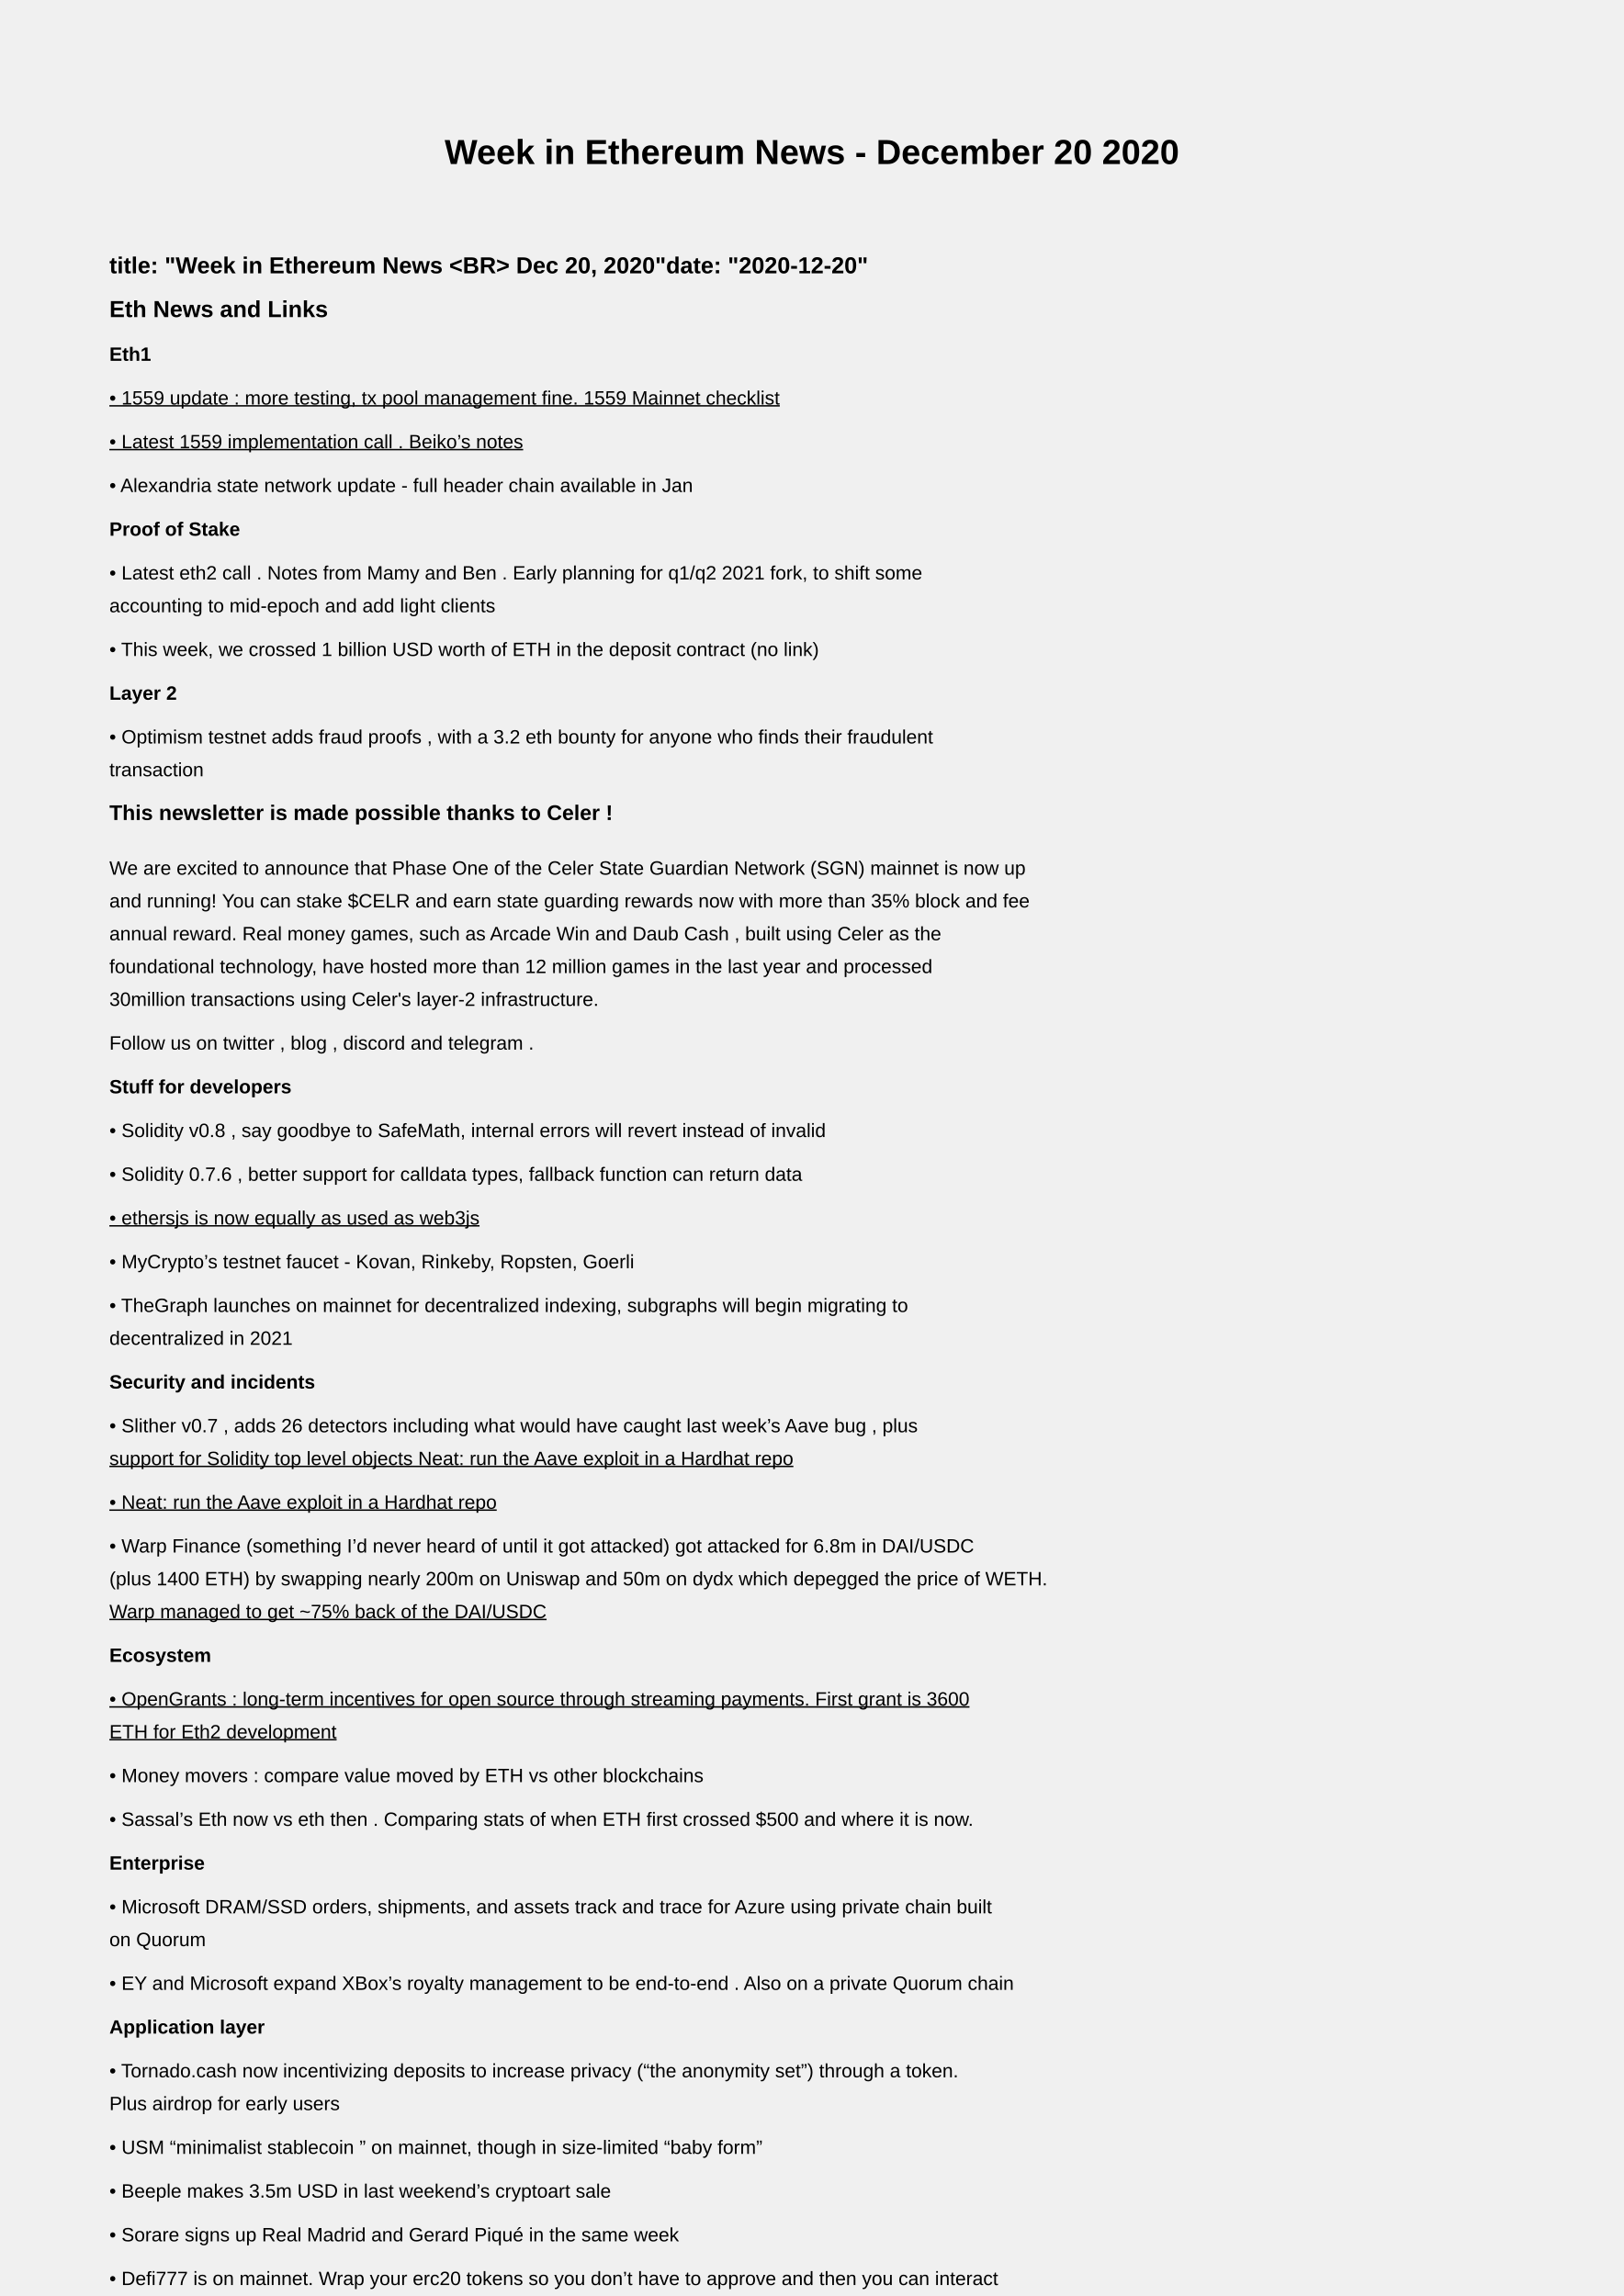
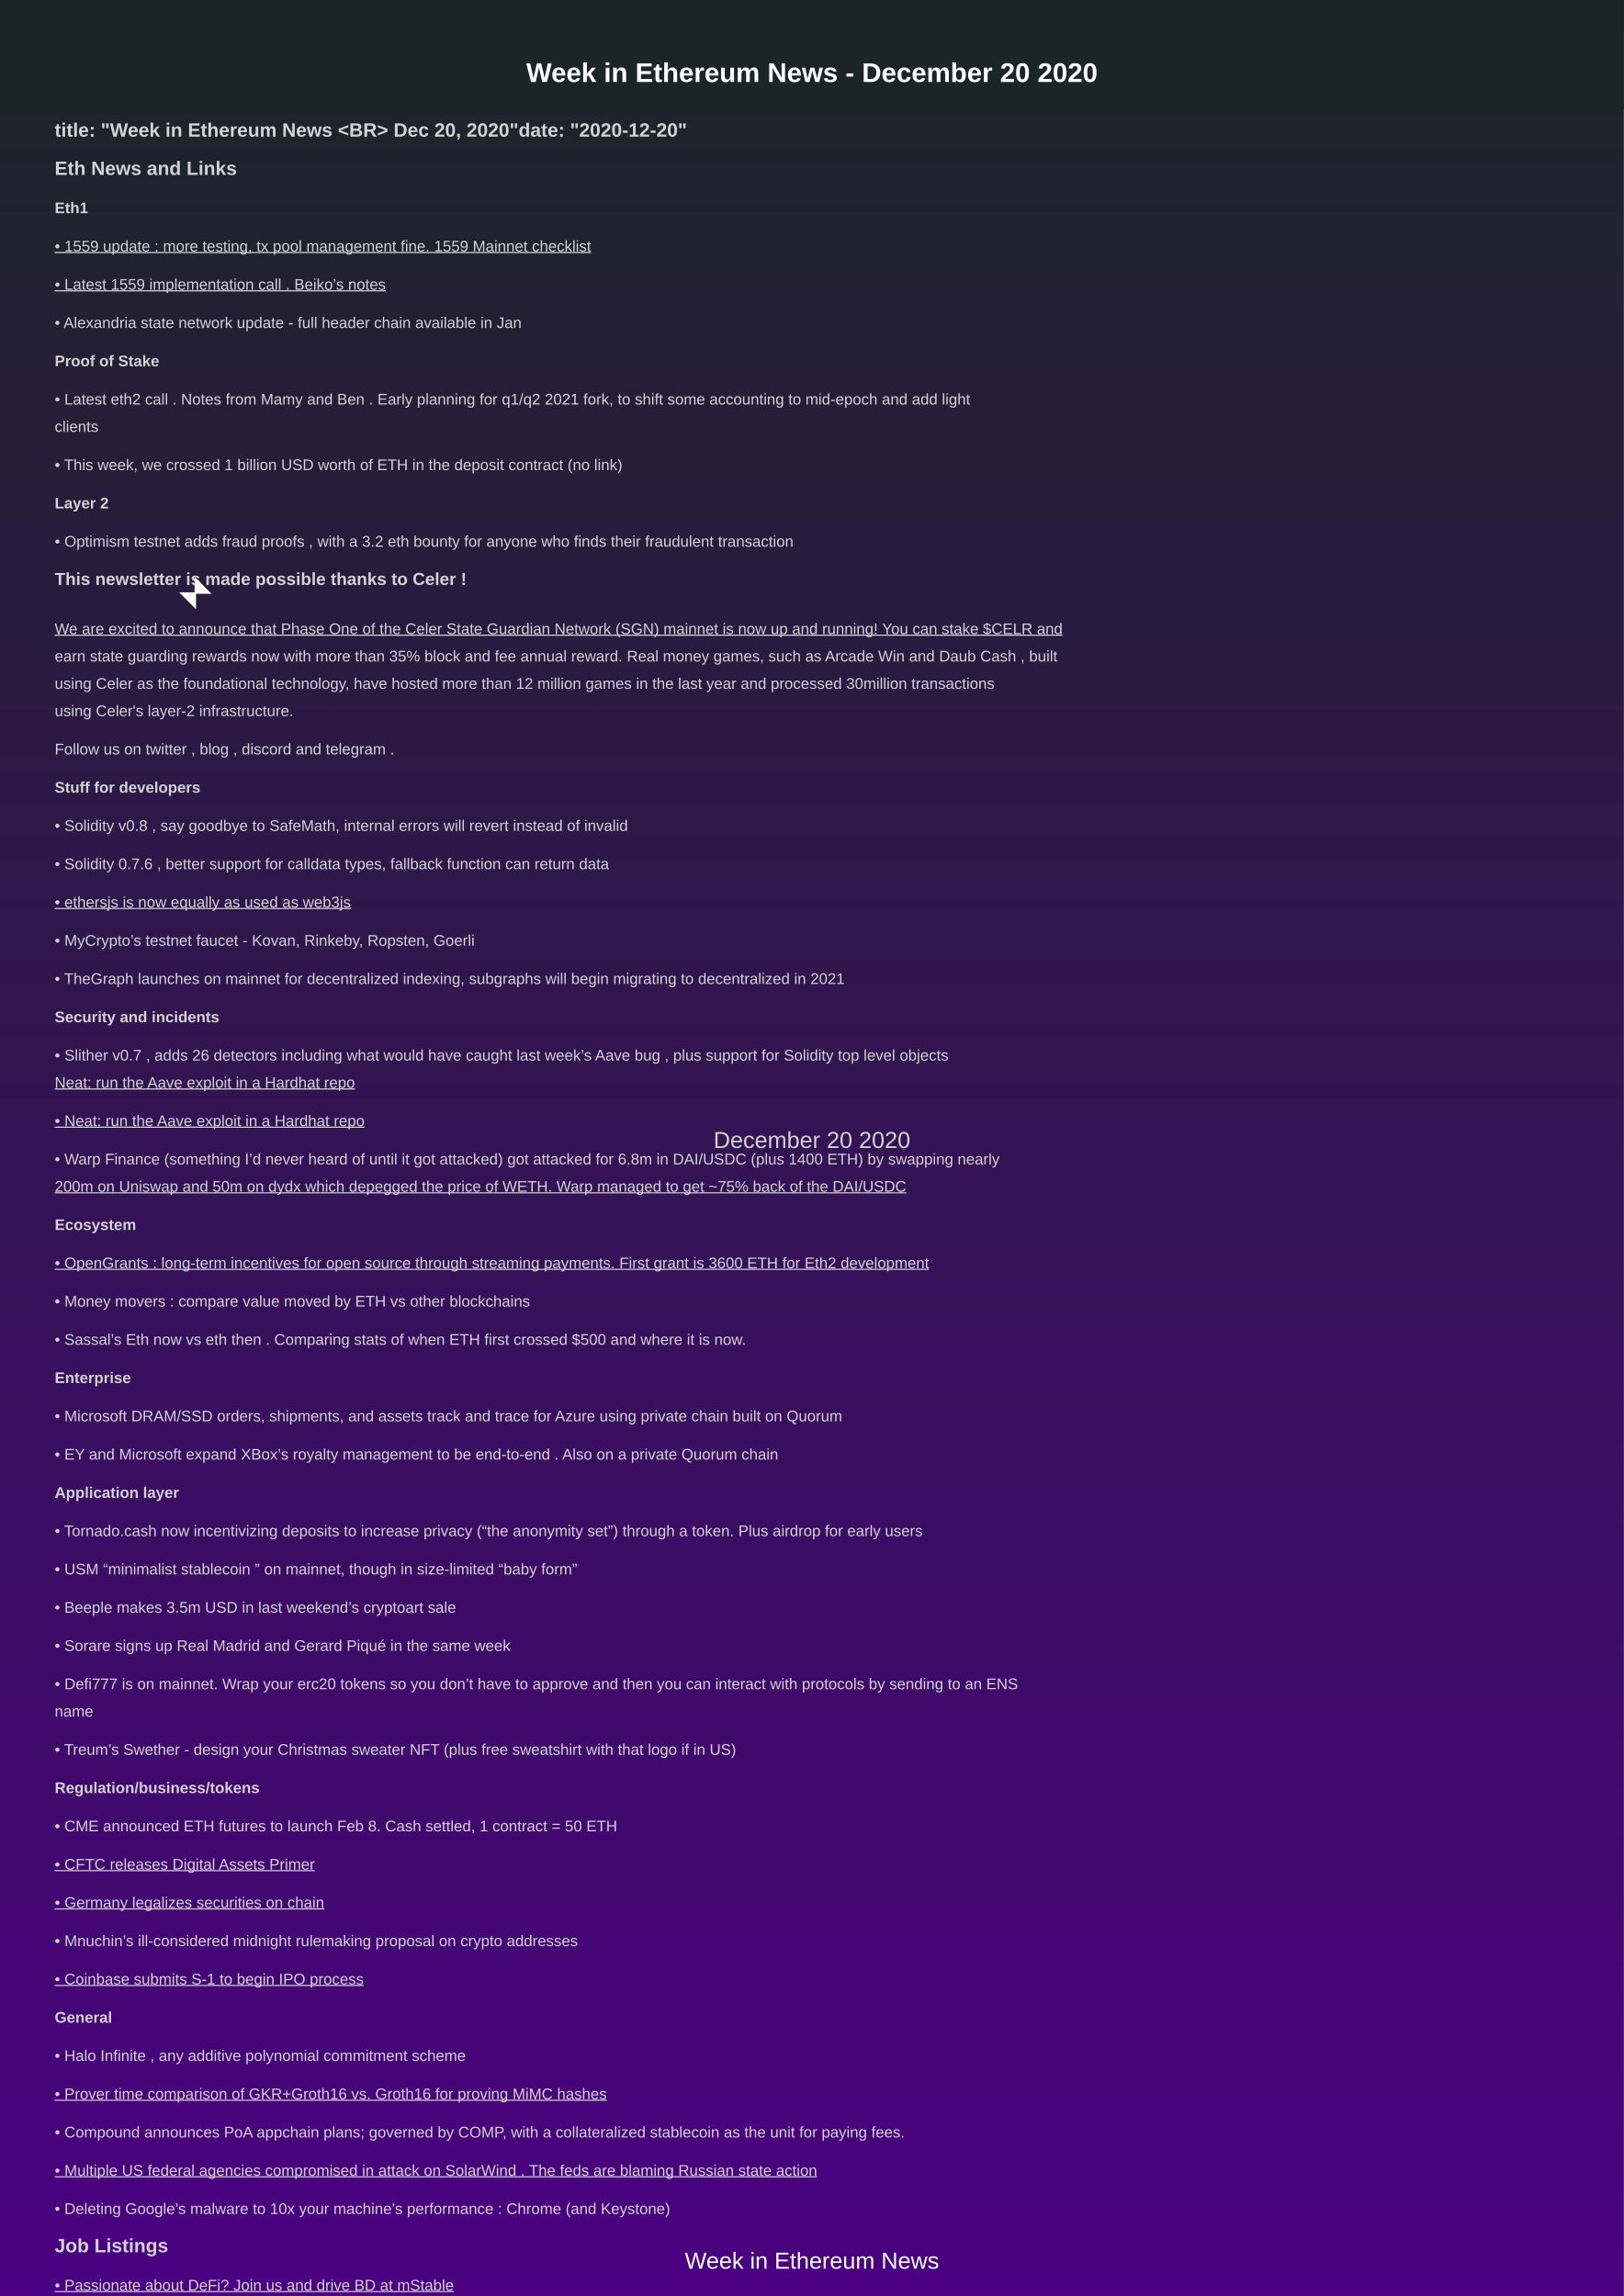
<svg xmlns="http://www.w3.org/2000/svg" width="297mm" height="420mm">
-   <rect width="100%" height="100%" fill="#f0f0f0" />
-   <text x="50%" y="30mm" font-size="18pt" text-anchor="middle" font-family="Arial" font-weight="bold">Week in Ethereum News - December 20 2020</text>
-   <text x="20mm" y="50mm" font-size="12pt" font-family="Arial" font-weight="bold" text-decoration="none">title: "Week in Ethereum News &lt;BR&gt; Dec 20, 2020"
+   <defs>
+     <linearGradient id="bgGradient" x1="0%" y1="0%" x2="0%" y2="100%">
+       <stop offset="0%" style="stop-color:#1c2526;stop-opacity:1" />
+       <stop offset="100%" style="stop-color:#4b0082;stop-opacity:1" />
+     </linearGradient>
+   </defs>
+   <rect width="100%" height="100%" fill="url(#bgGradient)" />
+   <rect x="0" y="0" width="100%" height="20mm" fill="#1c2526" />
+   <text x="50%" y="15mm" font-size="14pt" text-anchor="middle" font-family="Arial" fill="#ffffff" font-weight="bold">Week in Ethereum News - December 20 2020</text>
+   <text x="50%" y="210mm" font-size="12pt" text-anchor="middle" font-family="Arial" fill="#d3d3d3">December 20 2020</text>
+   <text x="10mm" y="25mm" font-size="10pt" font-family="Arial" fill="#d3d3d3" font-weight="bold" text-decoration="none">title: "Week in Ethereum News &lt;BR&gt; Dec 20, 2020"
date: "2020-12-20"</text>
-   <text x="20mm" y="58mm" font-size="12pt" font-family="Arial" font-weight="bold" text-decoration="none">Eth News and Links</text>
-   <text x="20mm" y="66mm" font-size="10pt" font-family="Arial" font-weight="bold" text-decoration="none">Eth1</text>
-   <text x="20mm" y="74mm" font-size="10pt" font-family="Arial" font-weight="normal" text-decoration="underline">• 1559 update : more testing, tx pool management fine. 1559 Mainnet checklist</text>
-   <text x="20mm" y="82mm" font-size="10pt" font-family="Arial" font-weight="normal" text-decoration="underline">• Latest 1559 implementation call . Beiko’s notes</text>
-   <text x="20mm" y="90mm" font-size="10pt" font-family="Arial" font-weight="normal" text-decoration="none">• Alexandria state network update - full header chain available in Jan</text>
-   <text x="20mm" y="98mm" font-size="10pt" font-family="Arial" font-weight="bold" text-decoration="none">Proof of Stake</text>
-   <text x="20mm" y="106mm" font-size="10pt" font-family="Arial" font-weight="normal" text-decoration="none">• Latest eth2 call . Notes from Mamy and Ben . Early planning for q1/q2 2021 fork, to shift some</text>
-   <text x="20mm" y="112mm" font-size="10pt" font-family="Arial" font-weight="normal" text-decoration="none">accounting to mid-epoch and add light clients</text>
-   <text x="20mm" y="120mm" font-size="10pt" font-family="Arial" font-weight="normal" text-decoration="none">• This week, we crossed 1 billion USD worth of ETH in the deposit contract (no link)</text>
-   <text x="20mm" y="128mm" font-size="10pt" font-family="Arial" font-weight="bold" text-decoration="none">Layer 2</text>
-   <text x="20mm" y="136mm" font-size="10pt" font-family="Arial" font-weight="normal" text-decoration="none">• Optimism testnet adds fraud proofs , with a 3.2 eth bounty for anyone who finds their fraudulent</text>
-   <text x="20mm" y="142mm" font-size="10pt" font-family="Arial" font-weight="normal" text-decoration="none">transaction</text>
-   <text x="20mm" y="150mm" font-size="11pt" font-family="Arial" font-weight="bold" text-decoration="none">This newsletter is made possible thanks to Celer !</text>
-   <text x="20mm" y="160mm" font-size="10pt" font-family="Arial" font-weight="normal" text-decoration="none">We are excited to announce that Phase One of the Celer State Guardian Network (SGN) mainnet is now up</text>
-   <text x="20mm" y="166mm" font-size="10pt" font-family="Arial" font-weight="normal" text-decoration="none">and running! You can stake $CELR and earn state guarding rewards now with more than 35% block and fee</text>
-   <text x="20mm" y="172mm" font-size="10pt" font-family="Arial" font-weight="normal" text-decoration="none">annual reward. Real money games, such as Arcade Win and Daub Cash , built using Celer as the</text>
-   <text x="20mm" y="178mm" font-size="10pt" font-family="Arial" font-weight="normal" text-decoration="none">foundational technology, have hosted more than 12 million games in the last year and processed</text>
-   <text x="20mm" y="184mm" font-size="10pt" font-family="Arial" font-weight="normal" text-decoration="none">30million transactions using Celer's layer-2 infrastructure.</text>
-   <text x="20mm" y="192mm" font-size="10pt" font-family="Arial" font-weight="normal" text-decoration="none">Follow us on twitter , blog , discord and telegram .</text>
-   <text x="20mm" y="200mm" font-size="10pt" font-family="Arial" font-weight="bold" text-decoration="none">Stuff for developers</text>
-   <text x="20mm" y="208mm" font-size="10pt" font-family="Arial" font-weight="normal" text-decoration="none">• Solidity v0.8 , say goodbye to SafeMath, internal errors will revert instead of invalid</text>
-   <text x="20mm" y="216mm" font-size="10pt" font-family="Arial" font-weight="normal" text-decoration="none">• Solidity 0.7.6 , better support for calldata types, fallback function can return data</text>
-   <text x="20mm" y="224mm" font-size="10pt" font-family="Arial" font-weight="normal" text-decoration="underline">• ethersjs is now equally as used as web3js</text>
-   <text x="20mm" y="232mm" font-size="10pt" font-family="Arial" font-weight="normal" text-decoration="none">• MyCrypto’s testnet faucet - Kovan, Rinkeby, Ropsten, Goerli</text>
-   <text x="20mm" y="240mm" font-size="10pt" font-family="Arial" font-weight="normal" text-decoration="none">• TheGraph launches on mainnet for decentralized indexing, subgraphs will begin migrating to</text>
-   <text x="20mm" y="246mm" font-size="10pt" font-family="Arial" font-weight="normal" text-decoration="none">decentralized in 2021</text>
-   <text x="20mm" y="254mm" font-size="10pt" font-family="Arial" font-weight="bold" text-decoration="none">Security and incidents</text>
-   <text x="20mm" y="262mm" font-size="10pt" font-family="Arial" font-weight="normal" text-decoration="none">• Slither v0.7 , adds 26 detectors including what would have caught last week’s Aave bug , plus</text>
-   <text x="20mm" y="268mm" font-size="10pt" font-family="Arial" font-weight="normal" text-decoration="underline">support for Solidity top level objects Neat: run the Aave exploit in a Hardhat repo</text>
-   <text x="20mm" y="276mm" font-size="10pt" font-family="Arial" font-weight="normal" text-decoration="underline">• Neat: run the Aave exploit in a Hardhat repo</text>
-   <text x="20mm" y="284mm" font-size="10pt" font-family="Arial" font-weight="normal" text-decoration="none">• Warp Finance (something I’d never heard of until it got attacked) got attacked for 6.8m in DAI/USDC</text>
-   <text x="20mm" y="290mm" font-size="10pt" font-family="Arial" font-weight="normal" text-decoration="none">(plus 1400 ETH) by swapping nearly 200m on Uniswap and 50m on dydx which depegged the price of WETH.</text>
-   <text x="20mm" y="296mm" font-size="10pt" font-family="Arial" font-weight="normal" text-decoration="underline">Warp managed to get ~75% back of the DAI/USDC</text>
-   <text x="20mm" y="304mm" font-size="10pt" font-family="Arial" font-weight="bold" text-decoration="none">Ecosystem</text>
-   <text x="20mm" y="312mm" font-size="10pt" font-family="Arial" font-weight="normal" text-decoration="underline">• OpenGrants : long-term incentives for open source through streaming payments. First grant is 3600</text>
-   <text x="20mm" y="318mm" font-size="10pt" font-family="Arial" font-weight="normal" text-decoration="underline">ETH for Eth2 development</text>
-   <text x="20mm" y="326mm" font-size="10pt" font-family="Arial" font-weight="normal" text-decoration="none">• Money movers : compare value moved by ETH vs other blockchains</text>
-   <text x="20mm" y="334mm" font-size="10pt" font-family="Arial" font-weight="normal" text-decoration="none">• Sassal’s Eth now vs eth then . Comparing stats of when ETH first crossed $500 and where it is now.</text>
-   <text x="20mm" y="342mm" font-size="10pt" font-family="Arial" font-weight="bold" text-decoration="none">Enterprise</text>
-   <text x="20mm" y="350mm" font-size="10pt" font-family="Arial" font-weight="normal" text-decoration="none">• Microsoft DRAM/SSD orders, shipments, and assets track and trace for Azure using private chain built</text>
-   <text x="20mm" y="356mm" font-size="10pt" font-family="Arial" font-weight="normal" text-decoration="none">on Quorum</text>
-   <text x="20mm" y="364mm" font-size="10pt" font-family="Arial" font-weight="normal" text-decoration="none">• EY and Microsoft expand XBox’s royalty management to be end-to-end . Also on a private Quorum chain</text>
-   <text x="20mm" y="372mm" font-size="10pt" font-family="Arial" font-weight="bold" text-decoration="none">Application layer</text>
-   <text x="20mm" y="380mm" font-size="10pt" font-family="Arial" font-weight="normal" text-decoration="none">• Tornado.cash now incentivizing deposits to increase privacy (“the anonymity set”) through a token.</text>
-   <text x="20mm" y="386mm" font-size="10pt" font-family="Arial" font-weight="normal" text-decoration="none">Plus airdrop for early users</text>
-   <text x="20mm" y="394mm" font-size="10pt" font-family="Arial" font-weight="normal" text-decoration="none">• USM “minimalist stablecoin ” on mainnet, though in size-limited “baby form”</text>
-   <text x="20mm" y="402mm" font-size="10pt" font-family="Arial" font-weight="normal" text-decoration="none">• Beeple makes 3.5m USD in last weekend’s cryptoart sale</text>
-   <text x="20mm" y="410mm" font-size="10pt" font-family="Arial" font-weight="normal" text-decoration="none">• Sorare signs up Real Madrid and Gerard Piqué in the same week</text>
-   <text x="20mm" y="418mm" font-size="10pt" font-family="Arial" font-weight="normal" text-decoration="none">• Defi777 is on mainnet. Wrap your erc20 tokens so you don’t have to approve and then you can interact</text>
-   <text x="20mm" y="424mm" font-size="10pt" font-family="Arial" font-weight="normal" text-decoration="none">with protocols by sending to an ENS name</text>
-   <text x="20mm" y="432mm" font-size="10pt" font-family="Arial" font-weight="normal" text-decoration="none">• Treum’s Swether - design your Christmas sweater NFT (plus free sweatshirt with that logo if in US)</text>
-   <text x="20mm" y="440mm" font-size="10pt" font-family="Arial" font-weight="bold" text-decoration="none">Regulation/business/tokens</text>
-   <text x="20mm" y="448mm" font-size="10pt" font-family="Arial" font-weight="normal" text-decoration="none">• CME announced ETH futures to launch Feb 8. Cash settled, 1 contract = 50 ETH</text>
-   <text x="20mm" y="456mm" font-size="10pt" font-family="Arial" font-weight="normal" text-decoration="underline">• CFTC releases Digital Assets Primer</text>
-   <text x="20mm" y="464mm" font-size="10pt" font-family="Arial" font-weight="normal" text-decoration="underline">• Germany legalizes securities on chain</text>
-   <text x="20mm" y="472mm" font-size="10pt" font-family="Arial" font-weight="normal" text-decoration="none">• Mnuchin’s ill-considered midnight rulemaking proposal on crypto addresses</text>
-   <text x="20mm" y="480mm" font-size="10pt" font-family="Arial" font-weight="normal" text-decoration="underline">• Coinbase submits S-1 to begin IPO process</text>
-   <text x="20mm" y="488mm" font-size="10pt" font-family="Arial" font-weight="bold" text-decoration="none">General</text>
-   <text x="20mm" y="496mm" font-size="10pt" font-family="Arial" font-weight="normal" text-decoration="none">• Halo Infinite , any additive polynomial commitment scheme</text>
-   <text x="20mm" y="504mm" font-size="10pt" font-family="Arial" font-weight="normal" text-decoration="underline">• Prover time comparison of GKR+Groth16 vs. Groth16 for proving MiMC hashes</text>
-   <text x="20mm" y="512mm" font-size="10pt" font-family="Arial" font-weight="normal" text-decoration="none">• Compound announces PoA appchain plans; governed by COMP, with a collateralized stablecoin as the</text>
-   <text x="20mm" y="518mm" font-size="10pt" font-family="Arial" font-weight="normal" text-decoration="none">unit for paying fees.</text>
-   <text x="20mm" y="526mm" font-size="10pt" font-family="Arial" font-weight="normal" text-decoration="underline">• Multiple US federal agencies compromised in attack on SolarWind . The feds are blaming Russian state</text>
-   <text x="20mm" y="532mm" font-size="10pt" font-family="Arial" font-weight="normal" text-decoration="underline">action</text>
-   <text x="20mm" y="540mm" font-size="10pt" font-family="Arial" font-weight="normal" text-decoration="none">• Deleting Google’s malware to 10x your machine’s performance : Chrome (and Keystone)</text>
-   <text x="20mm" y="548mm" font-size="12pt" font-family="Arial" font-weight="bold" text-decoration="none">Job Listings</text>
-   <text x="20mm" y="556mm" font-size="10pt" font-family="Arial" font-weight="normal" text-decoration="underline">• Passionate about DeFi? Join us and drive BD at mStable</text>
-   <text x="20mm" y="564mm" font-size="10pt" font-family="Arial" font-weight="normal" text-decoration="underline">• SigmaPrime is hiring a blockchain security engineer</text>
-   <text x="20mm" y="572mm" font-size="10pt" font-family="Arial" font-weight="normal" text-decoration="underline">• 0x looking for devs of all types and a Matcha marketing manager</text>
-   <text x="20mm" y="580mm" font-size="10pt" font-family="Arial" font-weight="normal" text-decoration="underline">• Chainlink Labs is looking for a DevOps Engineer (Monitoring)</text>
-   <text x="20mm" y="588mm" font-size="10pt" font-family="Arial" font-weight="normal" text-decoration="none">• Nexus Mutual: experienced Solidity dev in Euro timezones</text>
-   <text x="20mm" y="596mm" font-size="10pt" font-family="Arial" font-weight="normal" text-decoration="none">Want your job listing here ? $250 per line (~75 character limit including spaces), payable in ETH (or</text>
-   <text x="20mm" y="602mm" font-size="10pt" font-family="Arial" font-weight="normal" text-decoration="none">250 DAI or 250 USDC) to evan.ethereum.eth. Questions? thecryptonewspodcast at-gmail</text>
-   <text x="20mm" y="610mm" font-size="10pt" font-family="Arial" font-weight="normal" text-decoration="none">If you’re wondering “ why didn’t my post make it into Week in Ethereum News ,” then please put it on</text>
-   <text x="20mm" y="616mm" font-size="10pt" font-family="Arial" font-weight="normal" text-decoration="none">an Ethereum subreddit; emails/DMs are not part of my workflow.</text>
-   <text x="20mm" y="624mm" font-size="10pt" font-family="Arial" font-weight="normal" text-decoration="none">Please click the following if you’re interested in sponsoring the newsletter .</text>
-   <text x="20mm" y="632mm" font-size="10pt" font-family="Arial" font-weight="normal" text-decoration="underline">Follow the newsletter on twitter: @WeekinEthNews</text>
-   <text x="20mm" y="640mm" font-size="10pt" font-family="Arial" font-weight="normal" text-decoration="underline">Permalink for this week’s issue: https://weekinethereumnews.com/week-in-ethereum-news-dec-20-2020/</text>
-   <text x="20mm" y="648mm" font-size="12pt" font-family="Arial" font-weight="bold" text-decoration="none">Dates of Note</text>
-   <text x="20mm" y="656mm" font-size="10pt" font-family="Arial" font-weight="bold" text-decoration="none">Upcoming dates of note ( new/changes in bold ) :</text>
-   <text x="20mm" y="664mm" font-size="10pt" font-family="Arial" font-weight="normal" text-decoration="underline">• Dec 22 - Deadline to apply for proof of stake community grants</text>
-   <text x="20mm" y="672mm" font-size="10pt" font-family="Arial" font-weight="bold" text-decoration="none">• Jan 15 - Feb 7 - ETHGlobal’s Market Make hackathon</text>
-   <text x="20mm" y="680mm" font-size="10pt" font-family="Arial" font-weight="normal" text-decoration="none">• Feb 5-12 - ETHDenver (virtual)</text>
-   <text x="20mm" y="688mm" font-size="10pt" font-family="Arial" font-weight="normal" text-decoration="none">• Apr 6-8 - EthCC4 (Paris)</text>
-   <text x="20mm" y="696mm" font-size="10pt" font-family="Arial" font-weight="bold" text-decoration="none">Did you get forwarded this newsletter? Sign up to receive it weekly</text>
+   <text x="10mm" y="32mm" font-size="10pt" font-family="Arial" fill="#d3d3d3" font-weight="bold" text-decoration="none">Eth News and Links</text>
+   <text x="10mm" y="39mm" font-size="8pt" font-family="Arial" fill="#d3d3d3" font-weight="bold" text-decoration="none">Eth1</text>
+   <text x="10mm" y="46mm" font-size="8pt" font-family="Arial" fill="#d3d3d3" font-weight="normal" text-decoration="underline">• 1559 update : more testing, tx pool management fine. 1559 Mainnet checklist</text>
+   <text x="10mm" y="53mm" font-size="8pt" font-family="Arial" fill="#d3d3d3" font-weight="normal" text-decoration="underline">• Latest 1559 implementation call . Beiko’s notes</text>
+   <text x="10mm" y="60mm" font-size="8pt" font-family="Arial" fill="#d3d3d3" font-weight="normal" text-decoration="none">• Alexandria state network update - full header chain available in Jan</text>
+   <text x="10mm" y="67mm" font-size="8pt" font-family="Arial" fill="#d3d3d3" font-weight="bold" text-decoration="none">Proof of Stake</text>
+   <text x="10mm" y="74mm" font-size="8pt" font-family="Arial" fill="#d3d3d3" font-weight="normal" text-decoration="none">• Latest eth2 call . Notes from Mamy and Ben . Early planning for q1/q2 2021 fork, to shift some accounting to mid-epoch and add light</text>
+   <text x="10mm" y="79mm" font-size="8pt" font-family="Arial" fill="#d3d3d3" font-weight="normal" text-decoration="none">clients</text>
+   <text x="10mm" y="86mm" font-size="8pt" font-family="Arial" fill="#d3d3d3" font-weight="normal" text-decoration="none">• This week, we crossed 1 billion USD worth of ETH in the deposit contract (no link)</text>
+   <text x="10mm" y="93mm" font-size="8pt" font-family="Arial" fill="#d3d3d3" font-weight="bold" text-decoration="none">Layer 2</text>
+   <text x="10mm" y="100mm" font-size="8pt" font-family="Arial" fill="#d3d3d3" font-weight="normal" text-decoration="none">• Optimism testnet adds fraud proofs , with a 3.2 eth bounty for anyone who finds their fraudulent transaction</text>
+   <text x="10mm" y="107mm" font-size="9pt" font-family="Arial" fill="#d3d3d3" font-weight="bold" text-decoration="none">This newsletter is made possible thanks to Celer !</text>
+   <text x="10mm" y="116mm" font-size="8pt" font-family="Arial" fill="#d3d3d3" font-weight="normal" text-decoration="underline">We are excited to announce that Phase One of the Celer State Guardian Network (SGN) mainnet is now up and running! You can stake $CELR and</text>
+   <text x="10mm" y="121mm" font-size="8pt" font-family="Arial" fill="#d3d3d3" font-weight="normal" text-decoration="none">earn state guarding rewards now with more than 35% block and fee annual reward. Real money games, such as Arcade Win and Daub Cash , built</text>
+   <text x="10mm" y="126mm" font-size="8pt" font-family="Arial" fill="#d3d3d3" font-weight="normal" text-decoration="none">using Celer as the foundational technology, have hosted more than 12 million games in the last year and processed 30million transactions</text>
+   <text x="10mm" y="131mm" font-size="8pt" font-family="Arial" fill="#d3d3d3" font-weight="normal" text-decoration="none">using Celer's layer-2 infrastructure.</text>
+   <text x="10mm" y="138mm" font-size="8pt" font-family="Arial" fill="#d3d3d3" font-weight="normal" text-decoration="none">Follow us on twitter , blog , discord and telegram .</text>
+   <text x="10mm" y="145mm" font-size="8pt" font-family="Arial" fill="#d3d3d3" font-weight="bold" text-decoration="none">Stuff for developers</text>
+   <text x="10mm" y="152mm" font-size="8pt" font-family="Arial" fill="#d3d3d3" font-weight="normal" text-decoration="none">• Solidity v0.8 , say goodbye to SafeMath, internal errors will revert instead of invalid</text>
+   <text x="10mm" y="159mm" font-size="8pt" font-family="Arial" fill="#d3d3d3" font-weight="normal" text-decoration="none">• Solidity 0.7.6 , better support for calldata types, fallback function can return data</text>
+   <text x="10mm" y="166mm" font-size="8pt" font-family="Arial" fill="#d3d3d3" font-weight="normal" text-decoration="underline">• ethersjs is now equally as used as web3js</text>
+   <text x="10mm" y="173mm" font-size="8pt" font-family="Arial" fill="#d3d3d3" font-weight="normal" text-decoration="none">• MyCrypto’s testnet faucet - Kovan, Rinkeby, Ropsten, Goerli</text>
+   <text x="10mm" y="180mm" font-size="8pt" font-family="Arial" fill="#d3d3d3" font-weight="normal" text-decoration="none">• TheGraph launches on mainnet for decentralized indexing, subgraphs will begin migrating to decentralized in 2021</text>
+   <text x="10mm" y="187mm" font-size="8pt" font-family="Arial" fill="#d3d3d3" font-weight="bold" text-decoration="none">Security and incidents</text>
+   <text x="10mm" y="194mm" font-size="8pt" font-family="Arial" fill="#d3d3d3" font-weight="normal" text-decoration="none">• Slither v0.7 , adds 26 detectors including what would have caught last week’s Aave bug , plus support for Solidity top level objects</text>
+   <text x="10mm" y="199mm" font-size="8pt" font-family="Arial" fill="#d3d3d3" font-weight="normal" text-decoration="underline">Neat: run the Aave exploit in a Hardhat repo</text>
+   <text x="10mm" y="206mm" font-size="8pt" font-family="Arial" fill="#d3d3d3" font-weight="normal" text-decoration="underline">• Neat: run the Aave exploit in a Hardhat repo</text>
+   <text x="10mm" y="213mm" font-size="8pt" font-family="Arial" fill="#d3d3d3" font-weight="normal" text-decoration="none">• Warp Finance (something I’d never heard of until it got attacked) got attacked for 6.8m in DAI/USDC (plus 1400 ETH) by swapping nearly</text>
+   <text x="10mm" y="218mm" font-size="8pt" font-family="Arial" fill="#d3d3d3" font-weight="normal" text-decoration="underline">200m on Uniswap and 50m on dydx which depegged the price of WETH. Warp managed to get ~75% back of the DAI/USDC</text>
+   <text x="10mm" y="225mm" font-size="8pt" font-family="Arial" fill="#d3d3d3" font-weight="bold" text-decoration="none">Ecosystem</text>
+   <text x="10mm" y="232mm" font-size="8pt" font-family="Arial" fill="#d3d3d3" font-weight="normal" text-decoration="underline">• OpenGrants : long-term incentives for open source through streaming payments. First grant is 3600 ETH for Eth2 development</text>
+   <text x="10mm" y="239mm" font-size="8pt" font-family="Arial" fill="#d3d3d3" font-weight="normal" text-decoration="none">• Money movers : compare value moved by ETH vs other blockchains</text>
+   <text x="10mm" y="246mm" font-size="8pt" font-family="Arial" fill="#d3d3d3" font-weight="normal" text-decoration="none">• Sassal’s Eth now vs eth then . Comparing stats of when ETH first crossed $500 and where it is now.</text>
+   <text x="10mm" y="253mm" font-size="8pt" font-family="Arial" fill="#d3d3d3" font-weight="bold" text-decoration="none">Enterprise</text>
+   <text x="10mm" y="260mm" font-size="8pt" font-family="Arial" fill="#d3d3d3" font-weight="normal" text-decoration="none">• Microsoft DRAM/SSD orders, shipments, and assets track and trace for Azure using private chain built on Quorum</text>
+   <text x="10mm" y="267mm" font-size="8pt" font-family="Arial" fill="#d3d3d3" font-weight="normal" text-decoration="none">• EY and Microsoft expand XBox’s royalty management to be end-to-end . Also on a private Quorum chain</text>
+   <text x="10mm" y="274mm" font-size="8pt" font-family="Arial" fill="#d3d3d3" font-weight="bold" text-decoration="none">Application layer</text>
+   <text x="10mm" y="281mm" font-size="8pt" font-family="Arial" fill="#d3d3d3" font-weight="normal" text-decoration="none">• Tornado.cash now incentivizing deposits to increase privacy (“the anonymity set”) through a token. Plus airdrop for early users</text>
+   <text x="10mm" y="288mm" font-size="8pt" font-family="Arial" fill="#d3d3d3" font-weight="normal" text-decoration="none">• USM “minimalist stablecoin ” on mainnet, though in size-limited “baby form”</text>
+   <text x="10mm" y="295mm" font-size="8pt" font-family="Arial" fill="#d3d3d3" font-weight="normal" text-decoration="none">• Beeple makes 3.5m USD in last weekend’s cryptoart sale</text>
+   <text x="10mm" y="302mm" font-size="8pt" font-family="Arial" fill="#d3d3d3" font-weight="normal" text-decoration="none">• Sorare signs up Real Madrid and Gerard Piqué in the same week</text>
+   <text x="10mm" y="309mm" font-size="8pt" font-family="Arial" fill="#d3d3d3" font-weight="normal" text-decoration="none">• Defi777 is on mainnet. Wrap your erc20 tokens so you don’t have to approve and then you can interact with protocols by sending to an ENS</text>
+   <text x="10mm" y="314mm" font-size="8pt" font-family="Arial" fill="#d3d3d3" font-weight="normal" text-decoration="none">name</text>
+   <text x="10mm" y="321mm" font-size="8pt" font-family="Arial" fill="#d3d3d3" font-weight="normal" text-decoration="none">• Treum’s Swether - design your Christmas sweater NFT (plus free sweatshirt with that logo if in US)</text>
+   <text x="10mm" y="328mm" font-size="8pt" font-family="Arial" fill="#d3d3d3" font-weight="bold" text-decoration="none">Regulation/business/tokens</text>
+   <text x="10mm" y="335mm" font-size="8pt" font-family="Arial" fill="#d3d3d3" font-weight="normal" text-decoration="none">• CME announced ETH futures to launch Feb 8. Cash settled, 1 contract = 50 ETH</text>
+   <text x="10mm" y="342mm" font-size="8pt" font-family="Arial" fill="#d3d3d3" font-weight="normal" text-decoration="underline">• CFTC releases Digital Assets Primer</text>
+   <text x="10mm" y="349mm" font-size="8pt" font-family="Arial" fill="#d3d3d3" font-weight="normal" text-decoration="underline">• Germany legalizes securities on chain</text>
+   <text x="10mm" y="356mm" font-size="8pt" font-family="Arial" fill="#d3d3d3" font-weight="normal" text-decoration="none">• Mnuchin’s ill-considered midnight rulemaking proposal on crypto addresses</text>
+   <text x="10mm" y="363mm" font-size="8pt" font-family="Arial" fill="#d3d3d3" font-weight="normal" text-decoration="underline">• Coinbase submits S-1 to begin IPO process</text>
+   <text x="10mm" y="370mm" font-size="8pt" font-family="Arial" fill="#d3d3d3" font-weight="bold" text-decoration="none">General</text>
+   <text x="10mm" y="377mm" font-size="8pt" font-family="Arial" fill="#d3d3d3" font-weight="normal" text-decoration="none">• Halo Infinite , any additive polynomial commitment scheme</text>
+   <text x="10mm" y="384mm" font-size="8pt" font-family="Arial" fill="#d3d3d3" font-weight="normal" text-decoration="underline">• Prover time comparison of GKR+Groth16 vs. Groth16 for proving MiMC hashes</text>
+   <text x="10mm" y="391mm" font-size="8pt" font-family="Arial" fill="#d3d3d3" font-weight="normal" text-decoration="none">• Compound announces PoA appchain plans; governed by COMP, with a collateralized stablecoin as the unit for paying fees.</text>
+   <text x="10mm" y="398mm" font-size="8pt" font-family="Arial" fill="#d3d3d3" font-weight="normal" text-decoration="underline">• Multiple US federal agencies compromised in attack on SolarWind . The feds are blaming Russian state action</text>
+   <text x="10mm" y="405mm" font-size="8pt" font-family="Arial" fill="#d3d3d3" font-weight="normal" text-decoration="none">• Deleting Google’s malware to 10x your machine’s performance : Chrome (and Keystone)</text>
+   <text x="10mm" y="412mm" font-size="10pt" font-family="Arial" fill="#d3d3d3" font-weight="bold" text-decoration="none">Job Listings</text>
+   <text x="10mm" y="419mm" font-size="8pt" font-family="Arial" fill="#d3d3d3" font-weight="normal" text-decoration="underline">• Passionate about DeFi? Join us and drive BD at mStable</text>
+   <text x="10mm" y="426mm" font-size="8pt" font-family="Arial" fill="#d3d3d3" font-weight="normal" text-decoration="underline">• SigmaPrime is hiring a blockchain security engineer</text>
+   <text x="10mm" y="433mm" font-size="8pt" font-family="Arial" fill="#d3d3d3" font-weight="normal" text-decoration="underline">• 0x looking for devs of all types and a Matcha marketing manager</text>
+   <text x="10mm" y="440mm" font-size="8pt" font-family="Arial" fill="#d3d3d3" font-weight="normal" text-decoration="underline">• Chainlink Labs is looking for a DevOps Engineer (Monitoring)</text>
+   <text x="10mm" y="447mm" font-size="8pt" font-family="Arial" fill="#d3d3d3" font-weight="normal" text-decoration="none">• Nexus Mutual: experienced Solidity dev in Euro timezones</text>
+   <text x="10mm" y="454mm" font-size="8pt" font-family="Arial" fill="#d3d3d3" font-weight="normal" text-decoration="none">Want your job listing here ? $250 per line (~75 character limit including spaces), payable in ETH (or 250 DAI or 250 USDC) to</text>
+   <text x="10mm" y="459mm" font-size="8pt" font-family="Arial" fill="#d3d3d3" font-weight="normal" text-decoration="none">evan.ethereum.eth. Questions? thecryptonewspodcast at-gmail</text>
+   <text x="10mm" y="466mm" font-size="8pt" font-family="Arial" fill="#d3d3d3" font-weight="normal" text-decoration="none">If you’re wondering “ why didn’t my post make it into Week in Ethereum News ,” then please put it on an Ethereum subreddit; emails/DMs are</text>
+   <text x="10mm" y="471mm" font-size="8pt" font-family="Arial" fill="#d3d3d3" font-weight="normal" text-decoration="none">not part of my workflow.</text>
+   <text x="10mm" y="478mm" font-size="8pt" font-family="Arial" fill="#d3d3d3" font-weight="normal" text-decoration="none">Please click the following if you’re interested in sponsoring the newsletter .</text>
+   <text x="10mm" y="485mm" font-size="8pt" font-family="Arial" fill="#d3d3d3" font-weight="normal" text-decoration="underline">Follow the newsletter on twitter: @WeekinEthNews</text>
+   <text x="10mm" y="492mm" font-size="8pt" font-family="Arial" fill="#d3d3d3" font-weight="normal" text-decoration="underline">Permalink for this week’s issue: https://weekinethereumnews.com/week-in-ethereum-news-dec-20-2020/</text>
+   <text x="10mm" y="499mm" font-size="10pt" font-family="Arial" fill="#d3d3d3" font-weight="bold" text-decoration="none">Dates of Note</text>
+   <text x="10mm" y="506mm" font-size="8pt" font-family="Arial" fill="#d3d3d3" font-weight="bold" text-decoration="none">Upcoming dates of note ( new/changes in bold ) :</text>
+   <text x="10mm" y="513mm" font-size="8pt" font-family="Arial" fill="#d3d3d3" font-weight="normal" text-decoration="underline">• Dec 22 - Deadline to apply for proof of stake community grants</text>
+   <text x="10mm" y="520mm" font-size="8pt" font-family="Arial" fill="#d3d3d3" font-weight="bold" text-decoration="none">• Jan 15 - Feb 7 - ETHGlobal’s Market Make hackathon</text>
+   <text x="10mm" y="527mm" font-size="8pt" font-family="Arial" fill="#d3d3d3" font-weight="normal" text-decoration="none">• Feb 5-12 - ETHDenver (virtual)</text>
+   <text x="10mm" y="534mm" font-size="8pt" font-family="Arial" fill="#d3d3d3" font-weight="normal" text-decoration="none">• Apr 6-8 - EthCC4 (Paris)</text>
+   <text x="10mm" y="541mm" font-size="8pt" font-family="Arial" fill="#d3d3d3" font-weight="bold" text-decoration="none">Did you get forwarded this newsletter? Sign up to receive it weekly</text>
+   <g transform="translate(135, 400) scale(0.5)">
+     <polygon points="0,0 20,20 -20,20 0,40" fill="#ffffff" stroke="#ffffff" stroke-width="2" />
+   </g>
+   <text x="50%" y="415mm" font-size="12pt" text-anchor="middle" font-family="Arial" fill="#ffffff">Week in Ethereum News</text>
</svg>
